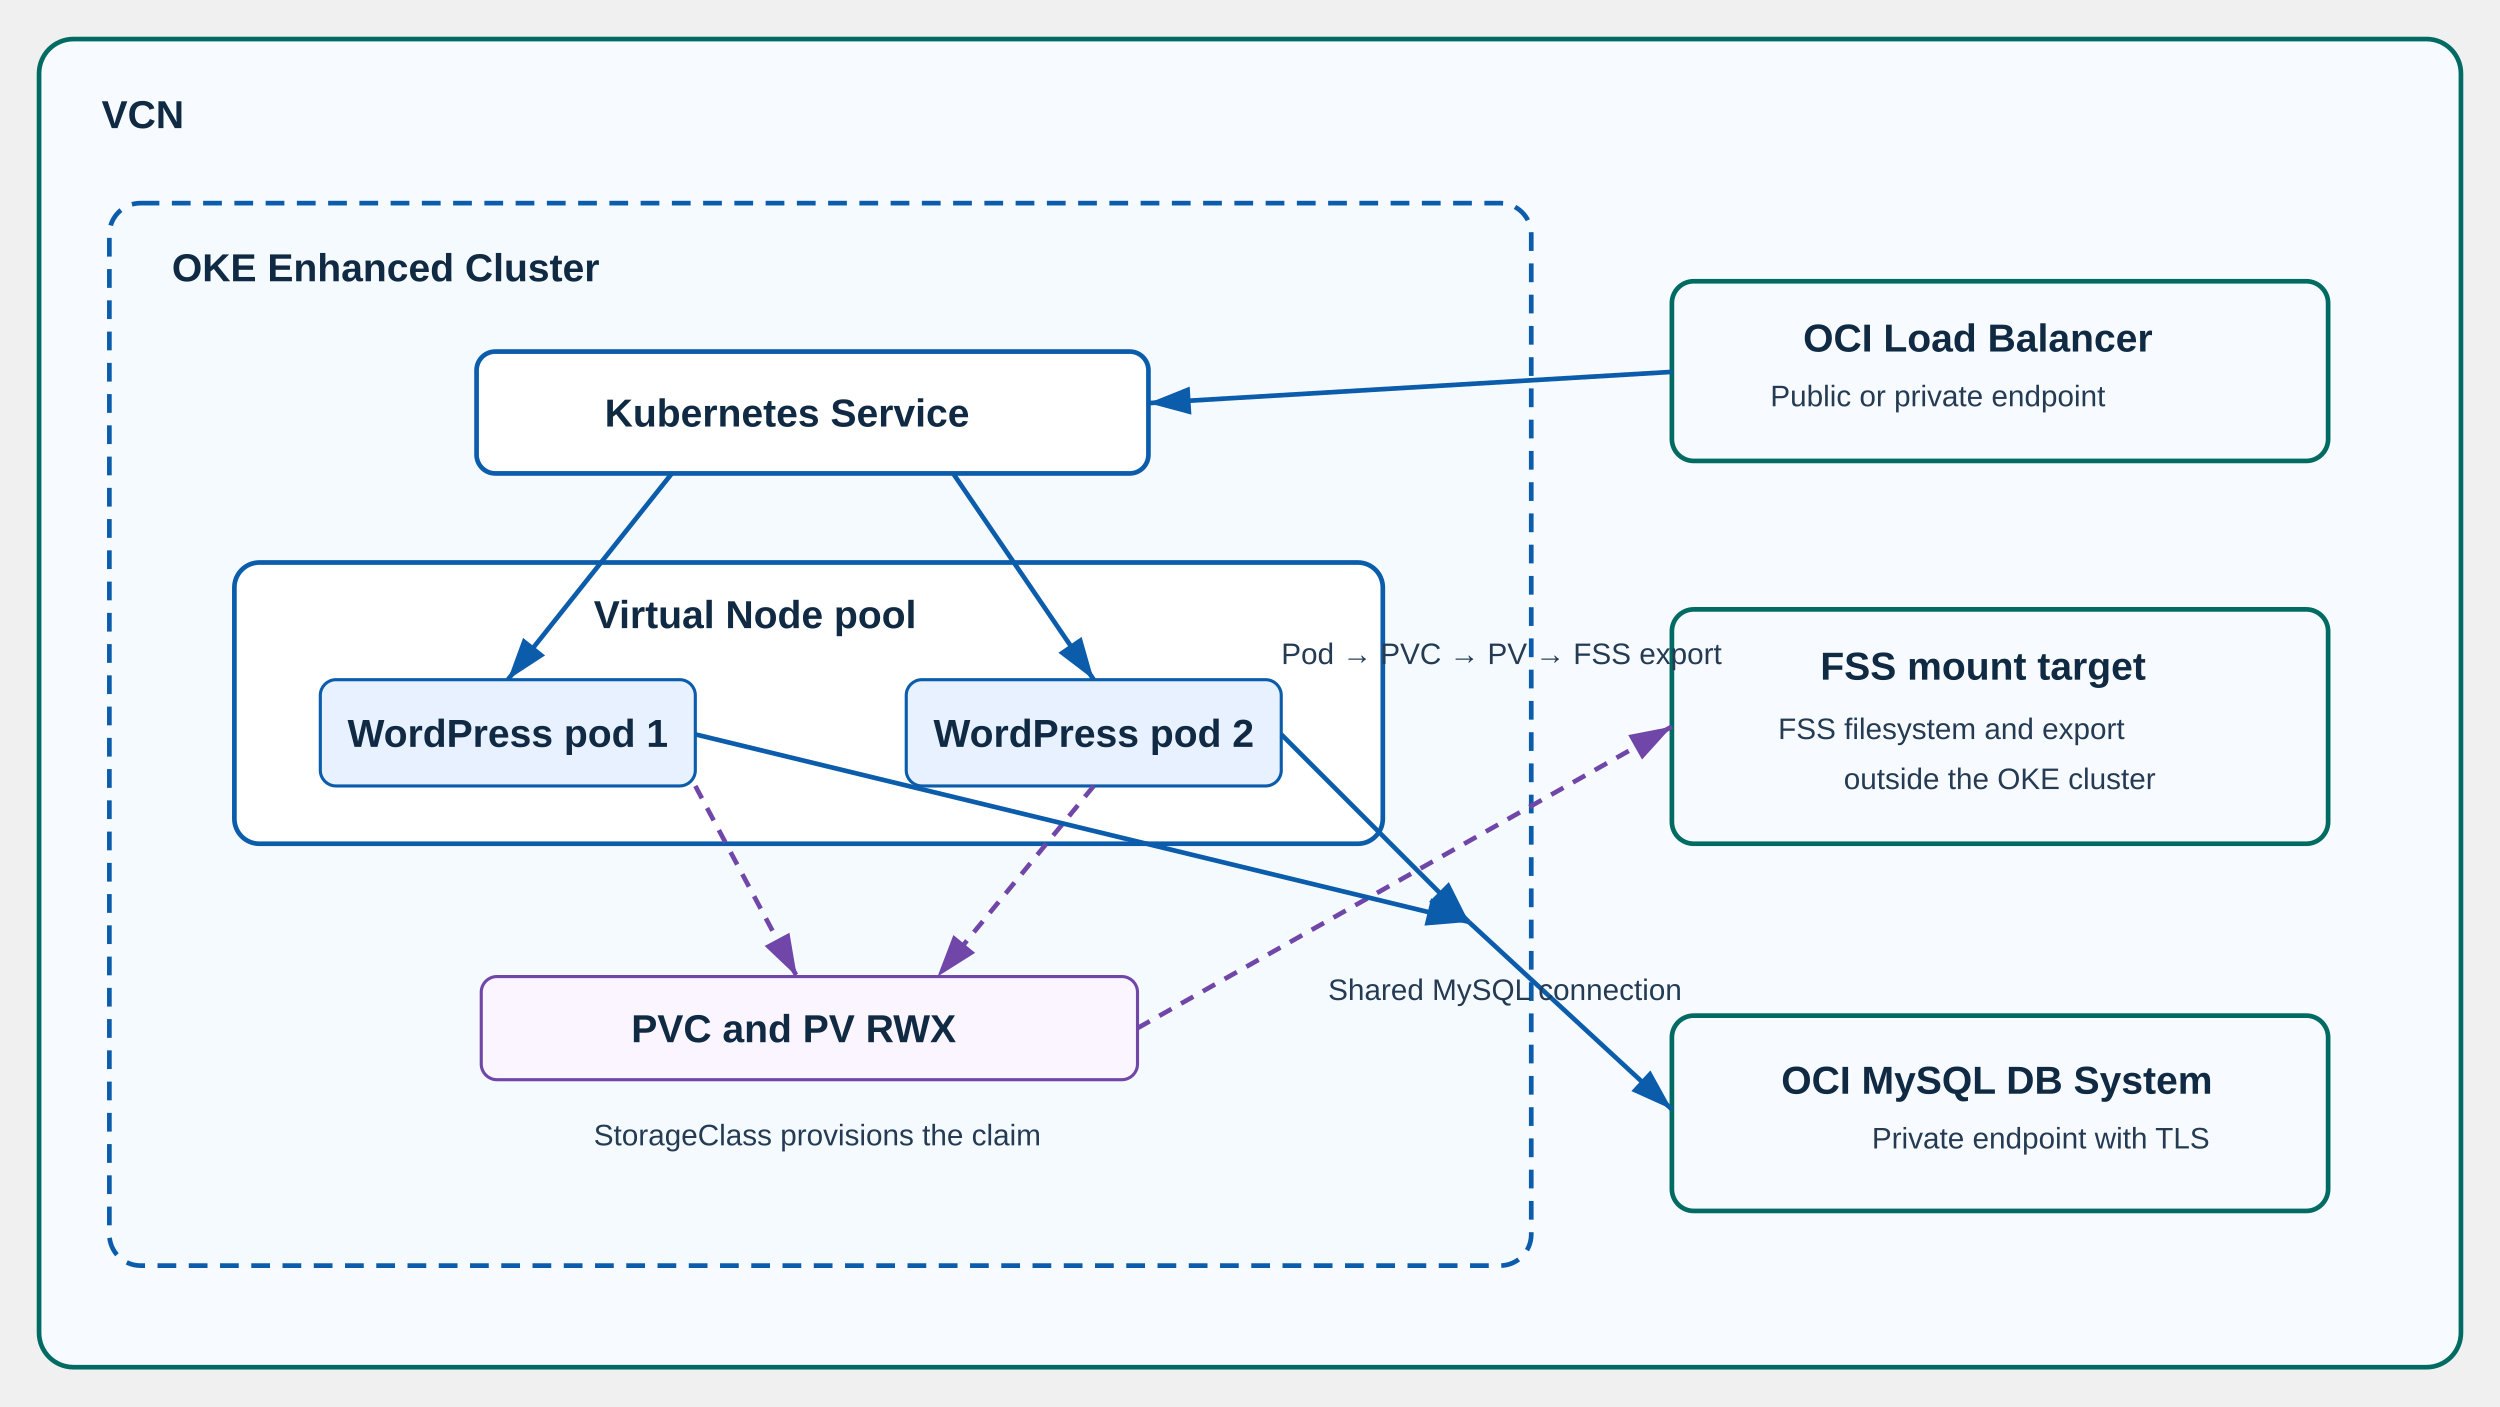
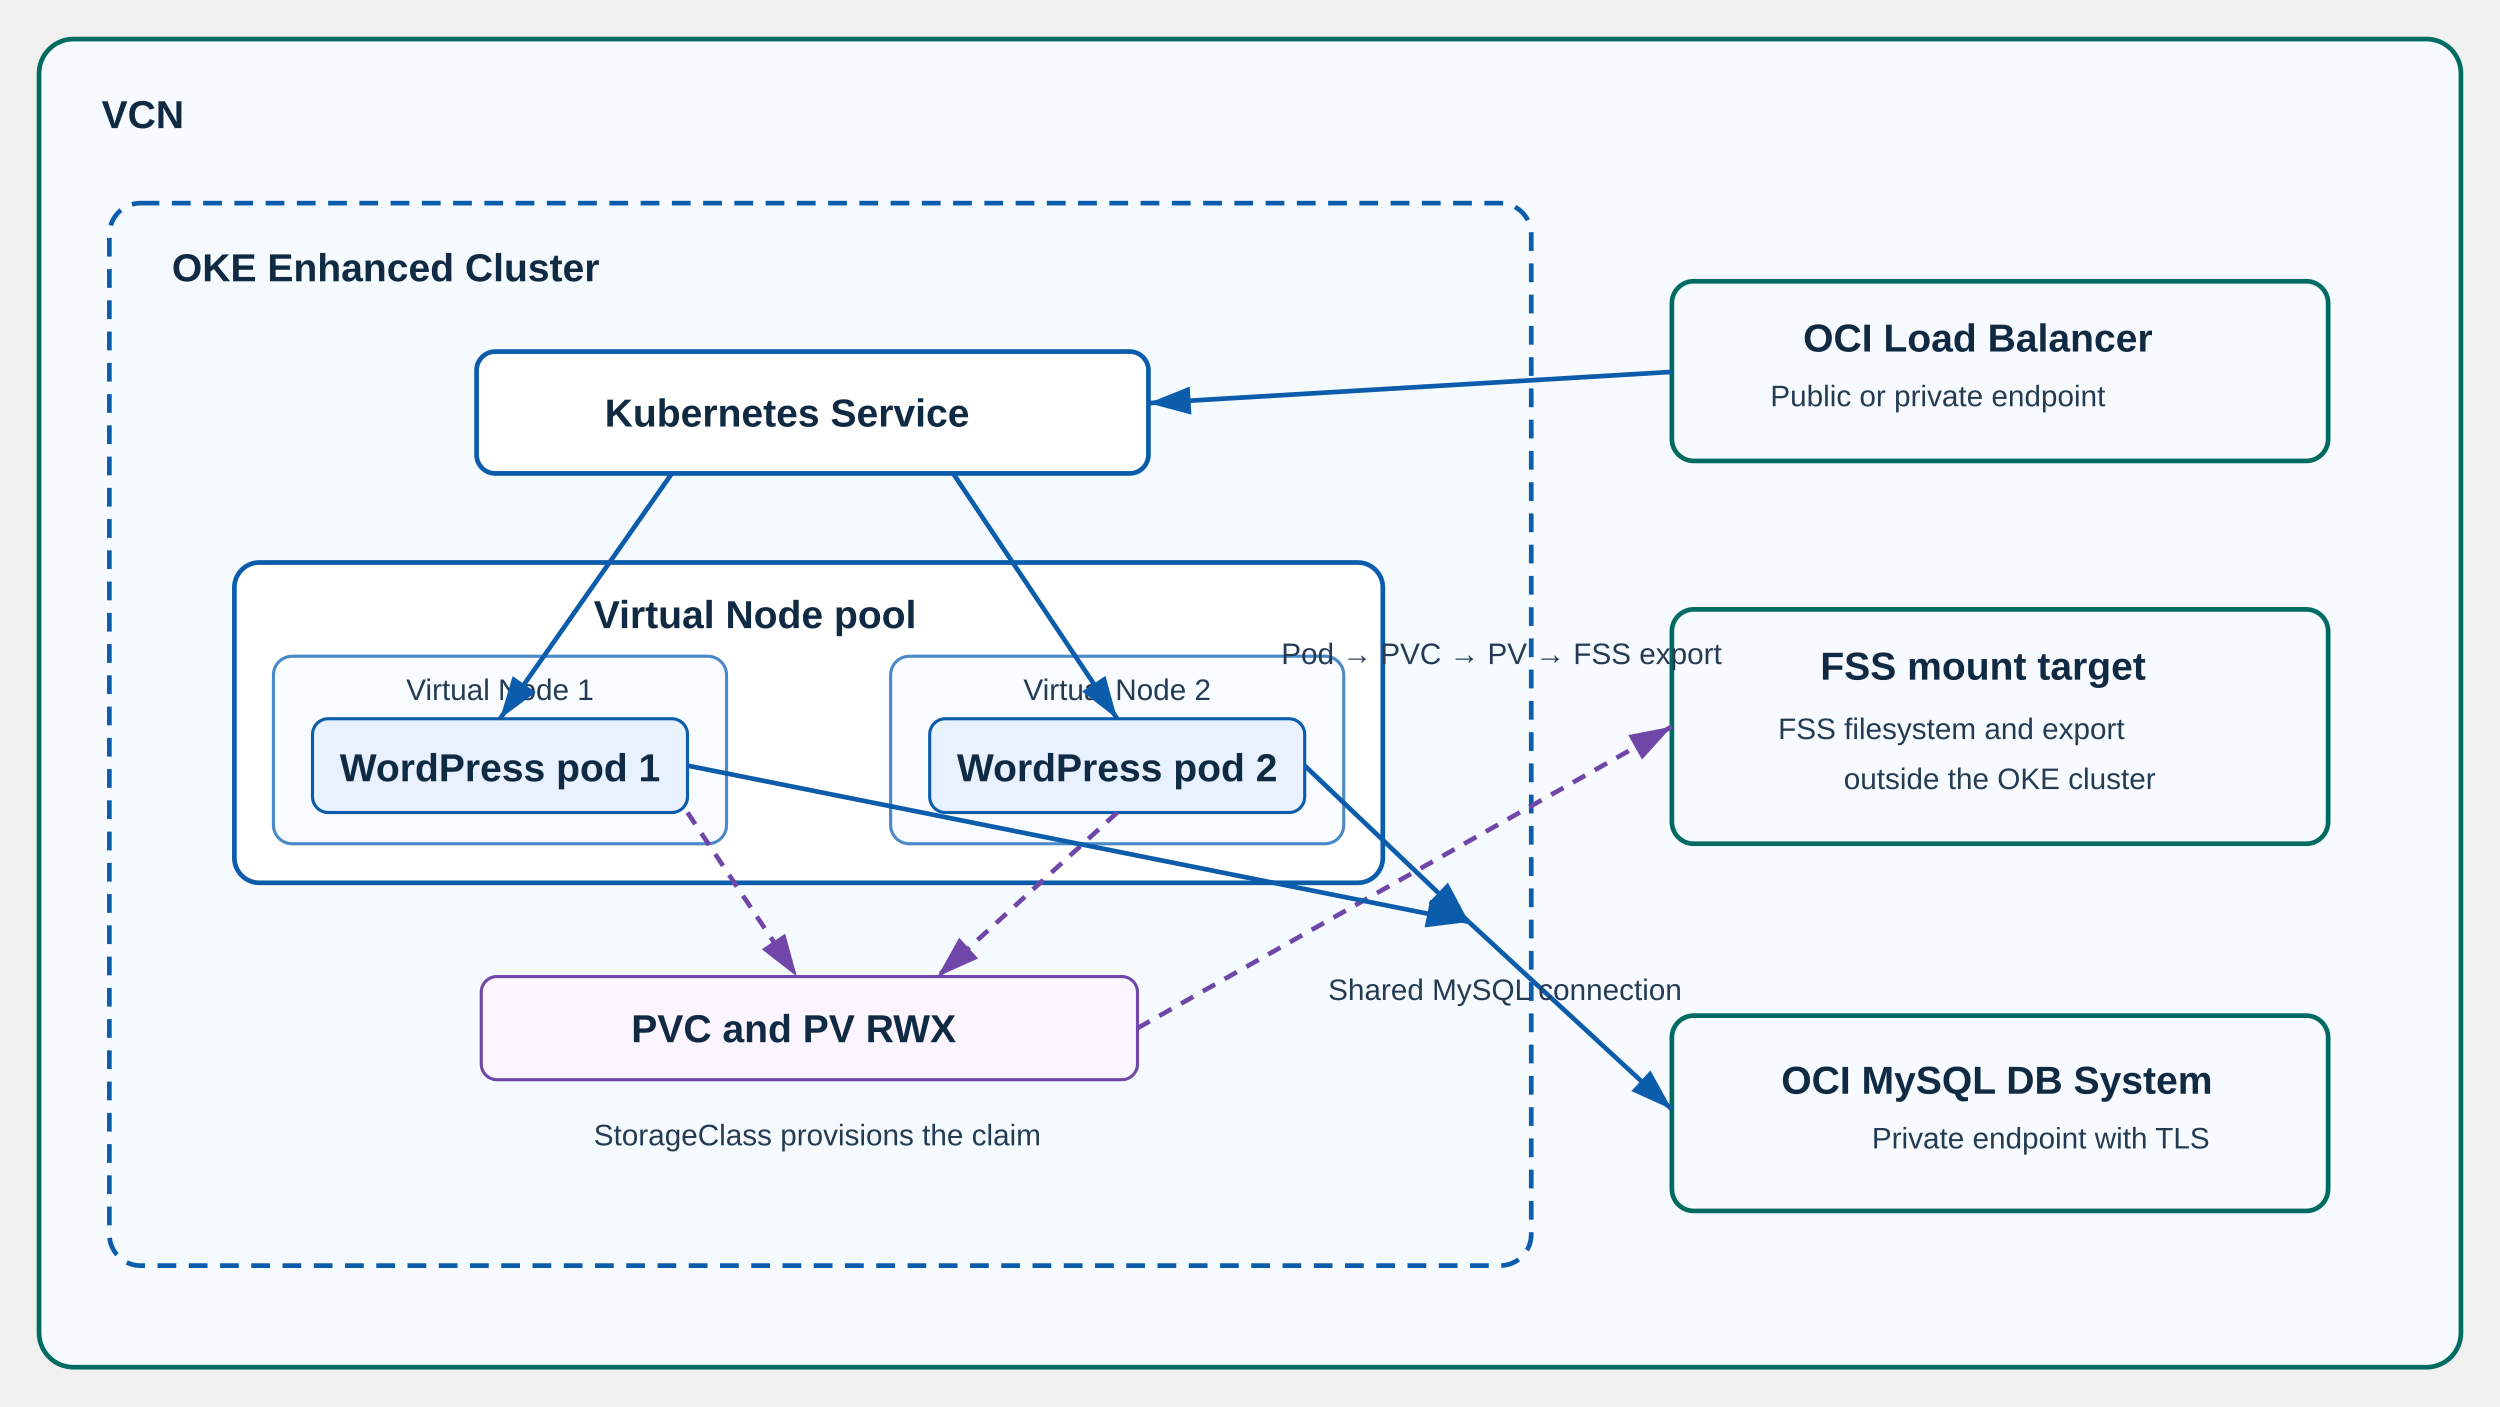
<svg xmlns="http://www.w3.org/2000/svg" width="1600" height="900" viewBox="0 0 1600 900" role="img" aria-labelledby="title desc">
  <style>
-     .box{fill:#fff;stroke:#0b5cab;stroke-width:3}.oci{fill:#f7fbff;stroke:#006b63;stroke-width:3}.cluster{fill:#f5faff;stroke:#0b5cab;stroke-width:3;stroke-dasharray:12 8}.pod{fill:#e8f1ff;stroke:#0b5cab;stroke-width:2}.storage{fill:#faf5ff;stroke:#7047a8;stroke-width:2}.label{font:700 25px Arial,sans-serif;fill:#102a43}.small{font:19px Arial,sans-serif;fill:#243b53}.line{stroke:#0b5cab;stroke-width:3;fill:none;marker-end:url(#arrow)}.dash{stroke:#7047a8;stroke-width:3;fill:none;stroke-dasharray:9 7;marker-end:url(#arrowPurple)}
+     .box{fill:#fff;stroke:#0b5cab;stroke-width:3}.oci{fill:#f7fbff;stroke:#006b63;stroke-width:3}.cluster{fill:#f5faff;stroke:#0b5cab;stroke-width:3;stroke-dasharray:12 8}.vnode{fill:#f8fbff;stroke:#4b89c8;stroke-width:2}.pod{fill:#e8f1ff;stroke:#0b5cab;stroke-width:2}.storage{fill:#faf5ff;stroke:#7047a8;stroke-width:2}.label{font:700 25px Arial,sans-serif;fill:#102a43}.small{font:19px Arial,sans-serif;fill:#243b53}.line{stroke:#0b5cab;stroke-width:3;fill:none;marker-end:url(#arrow)}.dash{stroke:#7047a8;stroke-width:3;fill:none;stroke-dasharray:9 7;marker-end:url(#arrowPurple)}
  </style>
  <defs>
    <marker id="arrow" markerWidth="10" markerHeight="10" refX="9" refY="3" orient="auto">
      <path d="M0,0 L0,6 L9,3 z" fill="#0b5cab" />
    </marker>
    <marker id="arrowPurple" markerWidth="10" markerHeight="10" refX="9" refY="3" orient="auto">
      <path d="M0,0 L0,6 L9,3 z" fill="#7047a8" />
    </marker>
  </defs>
  <rect x="25" y="25" width="1550" height="850" rx="22" class="oci" />
  <text x="65" y="82" class="label">VCN</text>
  <rect x="70" y="130" width="910" height="680" rx="20" class="cluster" />
  <text x="110" y="180" class="label">OKE Enhanced Cluster</text>
  <rect x="305" y="225" width="430" height="78" rx="12" class="box" />
  <text x="387" y="273" class="label">Kubernetes Service</text>
-   <rect x="150" y="360" width="735" height="180" rx="16" class="box" />
+   <rect x="150" y="360" width="735" height="205" rx="16" class="box" />
  <text x="380" y="402" class="label">Virtual Node pool</text>
-   <rect x="205" y="435" width="240" height="68" rx="10" class="pod" />
-   <text x="325" y="478" text-anchor="middle" class="label">WordPress pod 1</text>
-   <rect x="580" y="435" width="240" height="68" rx="10" class="pod" />
-   <text x="700" y="478" text-anchor="middle" class="label">WordPress pod 2</text>
+   <rect x="175" y="420" width="290" height="120" rx="12" class="vnode" />
+   <text x="320" y="448" text-anchor="middle" class="small">Virtual Node 1</text>
+   <rect x="570" y="420" width="290" height="120" rx="12" class="vnode" />
+   <text x="715" y="448" text-anchor="middle" class="small">Virtual Node 2</text>
+   <rect x="200" y="460" width="240" height="60" rx="10" class="pod" />
+   <text x="320" y="500" text-anchor="middle" class="label">WordPress pod 1</text>
+   <rect x="595" y="460" width="240" height="60" rx="10" class="pod" />
+   <text x="715" y="500" text-anchor="middle" class="label">WordPress pod 2</text>
  <rect x="308" y="625" width="420" height="66" rx="10" class="storage" />
  <text x="404" y="667" class="label">PVC and PV RWX</text>
  <text x="380" y="733" class="small">StorageClass provisions the claim</text>
  <rect x="1070" y="180" width="420" height="115" rx="14" class="oci" />
  <text x="1154" y="225" class="label">OCI Load Balancer</text>
  <text x="1133" y="260" class="small">Public or private endpoint</text>
  <rect x="1070" y="390" width="420" height="150" rx="14" class="oci" />
  <text x="1165" y="435" class="label">FSS mount target</text>
  <text x="1138" y="473" class="small">FSS filesystem and export</text>
  <text x="1180" y="505" class="small">outside the OKE cluster</text>
  <rect x="1070" y="650" width="420" height="125" rx="14" class="oci" />
  <text x="1140" y="700" class="label">OCI MySQL DB System</text>
  <text x="1198" y="735" class="small">Private endpoint with TLS</text>
  <path d="M1070 238 L735 258" class="line" />
-   <path d="M430 303 L325 435" class="line" />
-   <path d="M610 303 L700 435" class="line" />
-   <path d="M445 503 L510 625" class="dash" />
-   <path d="M700 503 L600 625" class="dash" />
+   <path d="M430 303 L320 460" class="line" />
+   <path d="M610 303 L715 460" class="line" />
+   <path d="M440 520 L510 625" class="dash" />
+   <path d="M715 520 L600 625" class="dash" />
  <path d="M728 658 L1070 465" class="dash" />
-   <path d="M445 470 L940 590" class="line" />
-   <path d="M820 470 L940 590" class="line" />
+   <path d="M440 490 L940 590" class="line" />
+   <path d="M835 490 L940 590" class="line" />
  <path d="M940 590 L1070 710" class="line" />
  <text x="820" y="425" class="small">Pod → PVC → PV → FSS export</text>
  <text x="850" y="640" class="small">Shared MySQL connection</text>
</svg>
